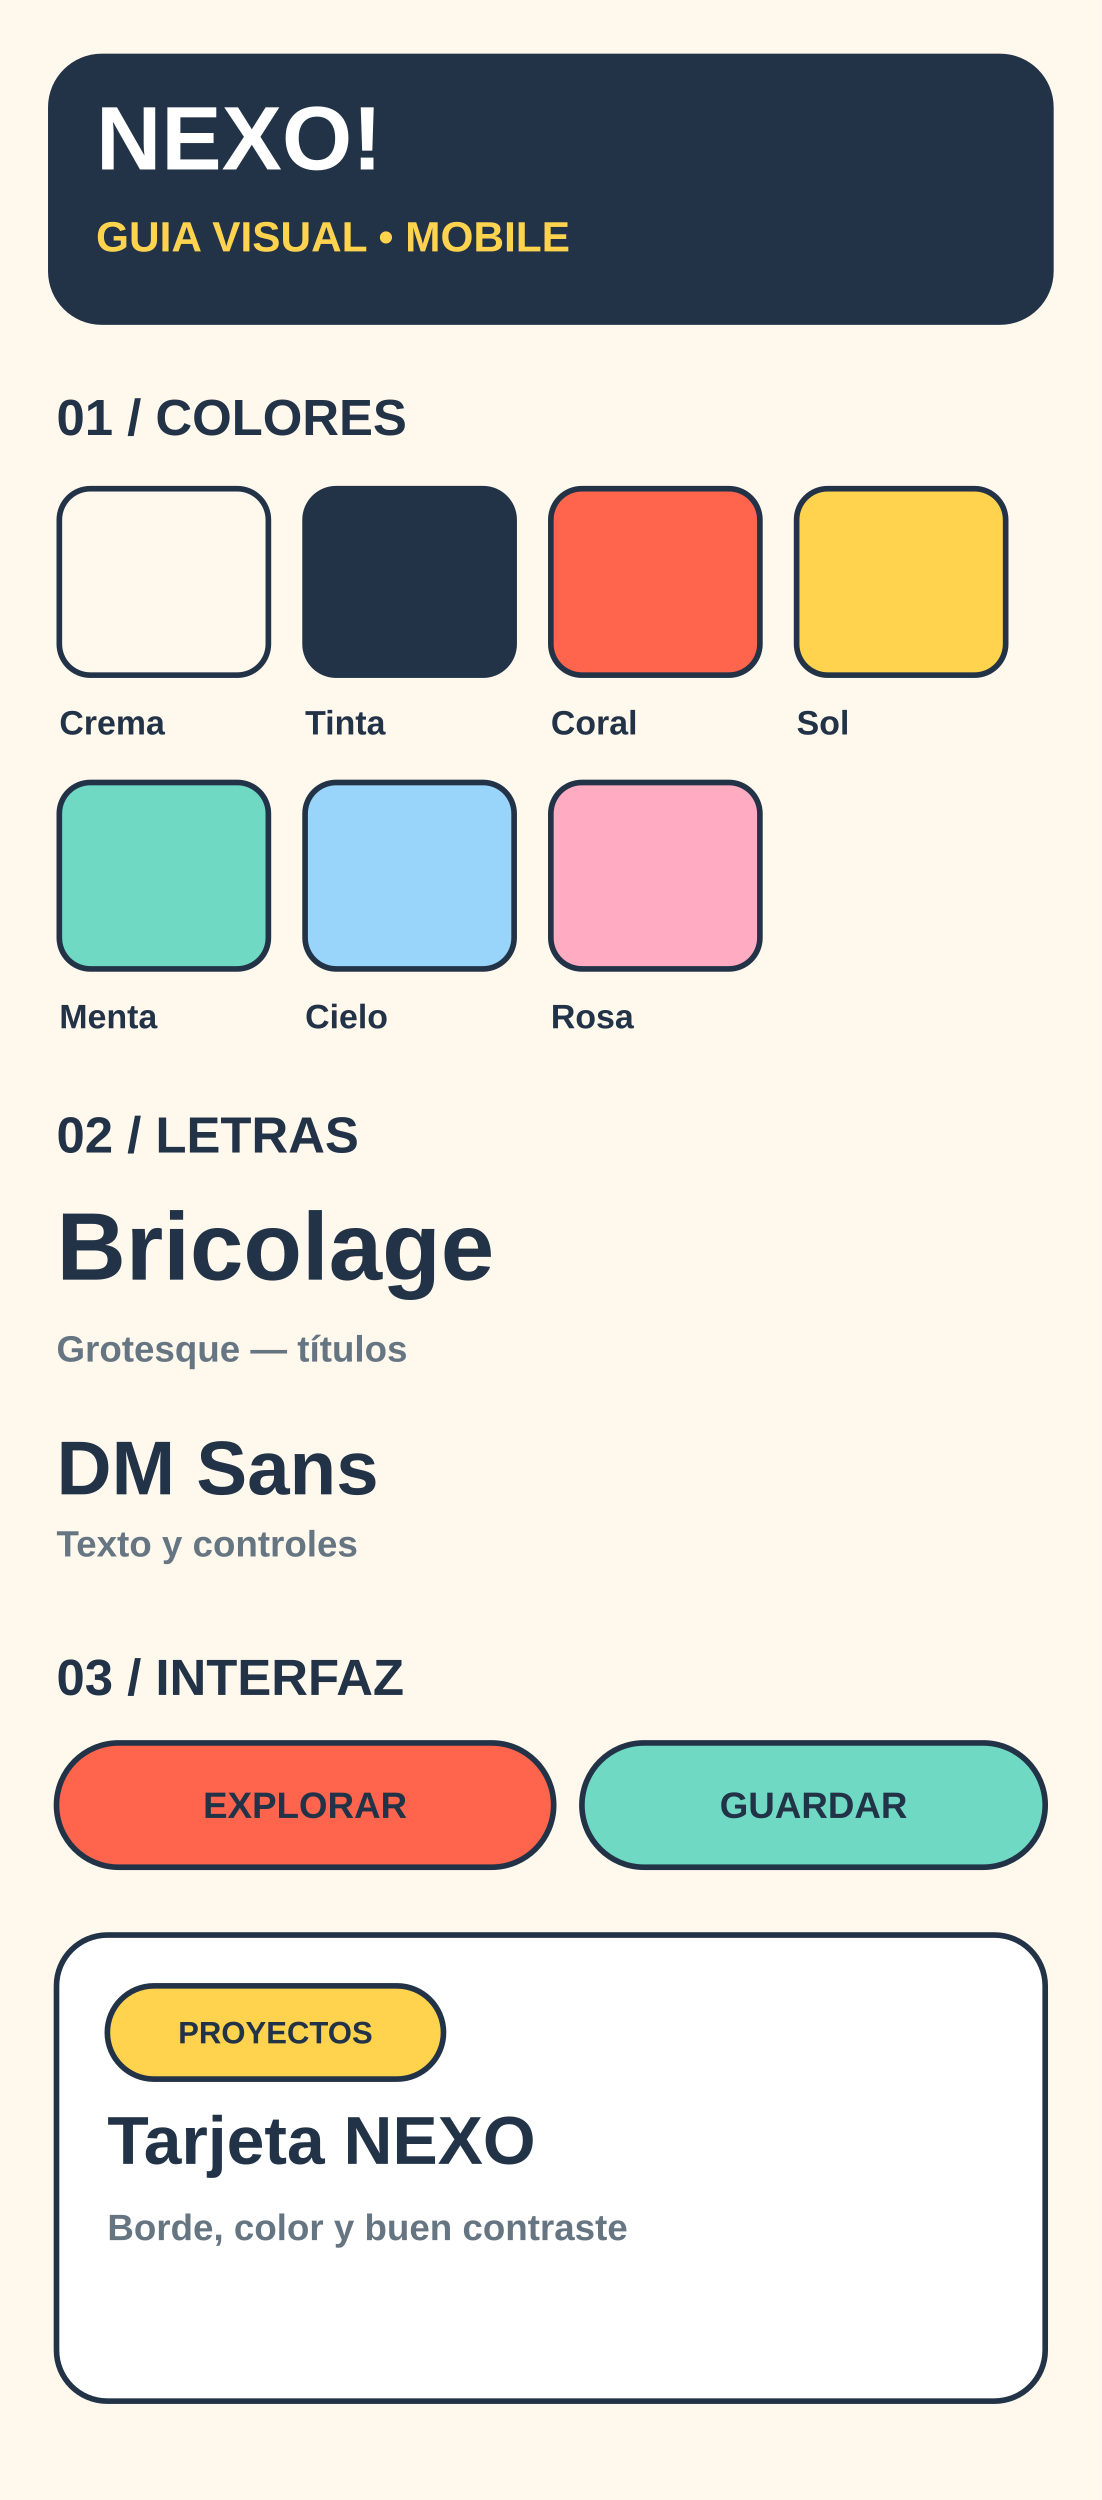
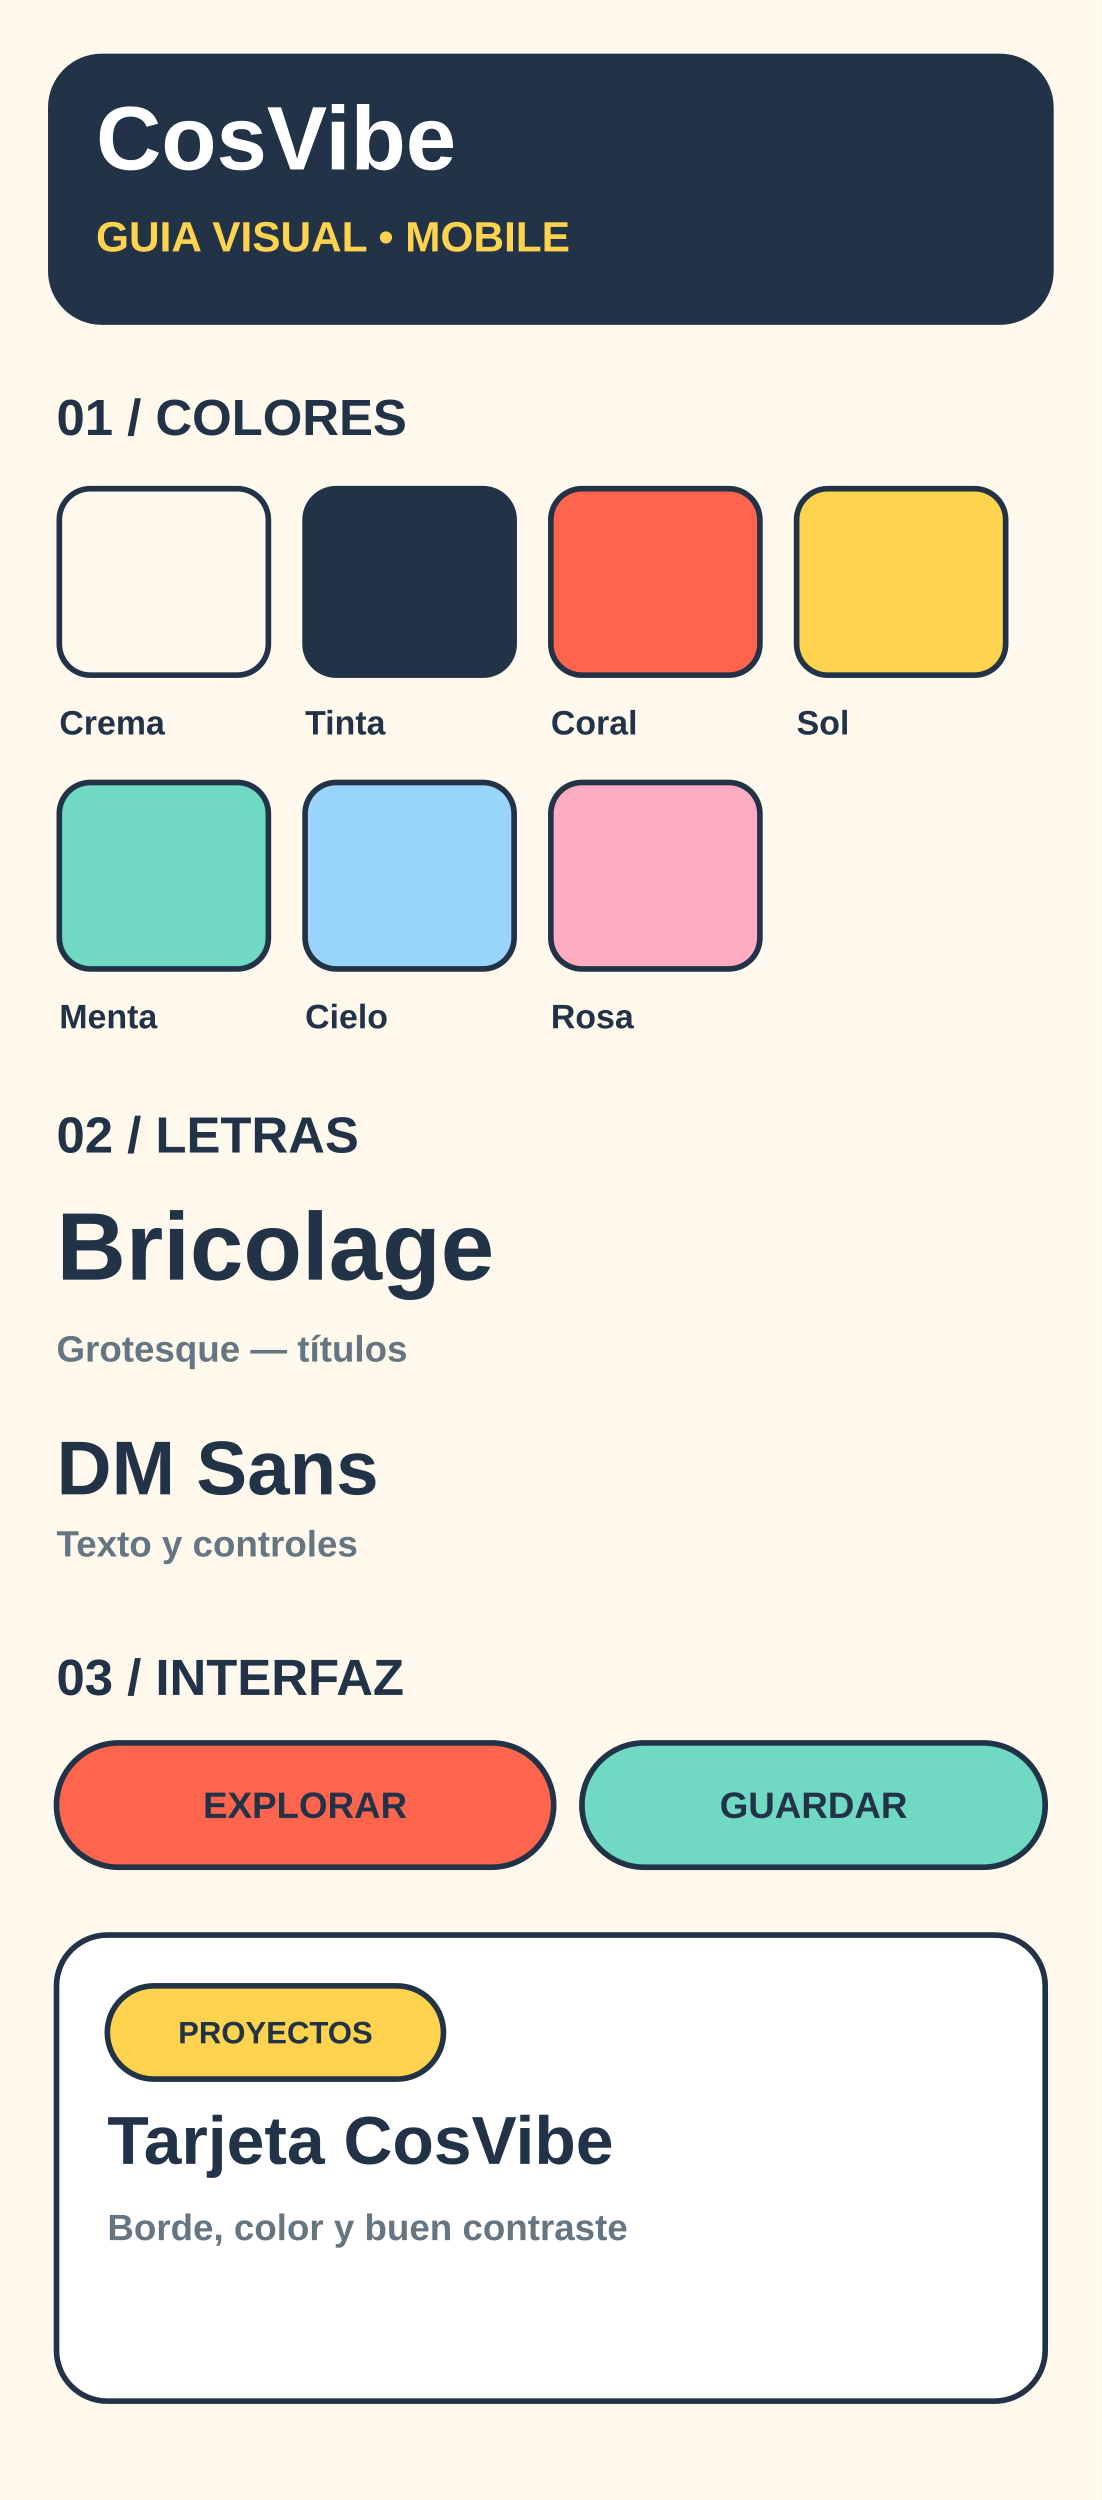
<svg xmlns="http://www.w3.org/2000/svg" width="390" height="885" viewBox="0 0 390 885">
  <rect width="390" height="885" fill="#FFF8ED" />
  <rect x="18" y="20" width="354" height="94" rx="18" fill="#223348" stroke="#223348" stroke-width="2" />
-   <text x="34" y="60" fill="#FFFFFF" font-family="Arial, sans-serif" font-weight="700" font-size="32" text-anchor="start">NEXO!</text>
+   <text x="34" y="60" fill="#FFFFFF" font-family="Arial, sans-serif" font-weight="700" font-size="32" text-anchor="start">CosVibe</text>
  <text x="34" y="89" fill="#FFD34E" font-family="Arial, sans-serif" font-weight="700" font-size="15" text-anchor="start">GUIA VISUAL • MOBILE</text>
  <text x="20" y="154" fill="#223348" font-family="Arial, sans-serif" font-weight="700" font-size="18" text-anchor="start">01 / COLORES</text>
  <rect x="21" y="173" width="74" height="66" rx="11" fill="#FFF8ED" stroke="#223348" stroke-width="2" />
  <text x="21" y="260" fill="#223348" font-family="Arial, sans-serif" font-weight="700" font-size="12" text-anchor="start">Crema</text>
  <rect x="108" y="173" width="74" height="66" rx="11" fill="#223348" stroke="#223348" stroke-width="2" />
  <text x="108" y="260" fill="#223348" font-family="Arial, sans-serif" font-weight="700" font-size="12" text-anchor="start">Tinta</text>
  <rect x="195" y="173" width="74" height="66" rx="11" fill="#FF644D" stroke="#223348" stroke-width="2" />
  <text x="195" y="260" fill="#223348" font-family="Arial, sans-serif" font-weight="700" font-size="12" text-anchor="start">Coral</text>
  <rect x="282" y="173" width="74" height="66" rx="11" fill="#FFD34E" stroke="#223348" stroke-width="2" />
  <text x="282" y="260" fill="#223348" font-family="Arial, sans-serif" font-weight="700" font-size="12" text-anchor="start">Sol</text>
  <rect x="21" y="277" width="74" height="66" rx="11" fill="#70D9C4" stroke="#223348" stroke-width="2" />
  <text x="21" y="364" fill="#223348" font-family="Arial, sans-serif" font-weight="700" font-size="12" text-anchor="start">Menta</text>
  <rect x="108" y="277" width="74" height="66" rx="11" fill="#99D4FA" stroke="#223348" stroke-width="2" />
  <text x="108" y="364" fill="#223348" font-family="Arial, sans-serif" font-weight="700" font-size="12" text-anchor="start">Cielo</text>
  <rect x="195" y="277" width="74" height="66" rx="11" fill="#FFACC2" stroke="#223348" stroke-width="2" />
  <text x="195" y="364" fill="#223348" font-family="Arial, sans-serif" font-weight="700" font-size="12" text-anchor="start">Rosa</text>
  <text x="20" y="408" fill="#223348" font-family="Arial, sans-serif" font-weight="700" font-size="18" text-anchor="start">02 / LETRAS</text>
  <text x="20" y="453" fill="#223348" font-family="Arial, sans-serif" font-weight="700" font-size="34" text-anchor="start">Bricolage</text>
  <text x="20" y="482" fill="#667582" font-family="Arial, sans-serif" font-weight="700" font-size="13" text-anchor="start">Grotesque — títulos</text>
  <text x="20" y="529" fill="#223348" font-family="Arial, sans-serif" font-weight="700" font-size="27" text-anchor="start">DM Sans</text>
  <text x="20" y="551" fill="#667582" font-family="Arial, sans-serif" font-weight="700" font-size="13" text-anchor="start">Texto y controles</text>
  <text x="20" y="600" fill="#223348" font-family="Arial, sans-serif" font-weight="700" font-size="18" text-anchor="start">03 / INTERFAZ</text>
  <rect x="20" y="617" width="176" height="44" rx="22.0" fill="#FF644D" stroke="#223348" stroke-width="2" />
  <text x="108.0" y="643.55" fill="#223348" font-family="Arial, sans-serif" font-weight="800" font-size="13" text-anchor="middle">EXPLORAR</text>
  <rect x="206" y="617" width="164" height="44" rx="22.0" fill="#70D9C4" stroke="#223348" stroke-width="2" />
  <text x="288.0" y="643.55" fill="#223348" font-family="Arial, sans-serif" font-weight="800" font-size="13" text-anchor="middle">GUARDAR</text>
  <rect x="20" y="685" width="350" height="165" rx="18" fill="#FFFFFF" stroke="#223348" stroke-width="2" />
  <rect x="38" y="703" width="119" height="33" rx="16.5" fill="#FFD34E" stroke="#223348" stroke-width="2" />
  <text x="97.5" y="723.35" fill="#223348" font-family="Arial, sans-serif" font-weight="800" font-size="11" text-anchor="middle">PROYECTOS</text>
-   <text x="38" y="766" fill="#223348" font-family="Arial, sans-serif" font-weight="700" font-size="24" text-anchor="start">Tarjeta NEXO</text>
+   <text x="38" y="766" fill="#223348" font-family="Arial, sans-serif" font-weight="700" font-size="24" text-anchor="start">Tarjeta CosVibe</text>
  <text x="38" y="793" fill="#667582" font-family="Arial, sans-serif" font-weight="700" font-size="13" text-anchor="start">Borde, color y buen contraste</text>
</svg>
